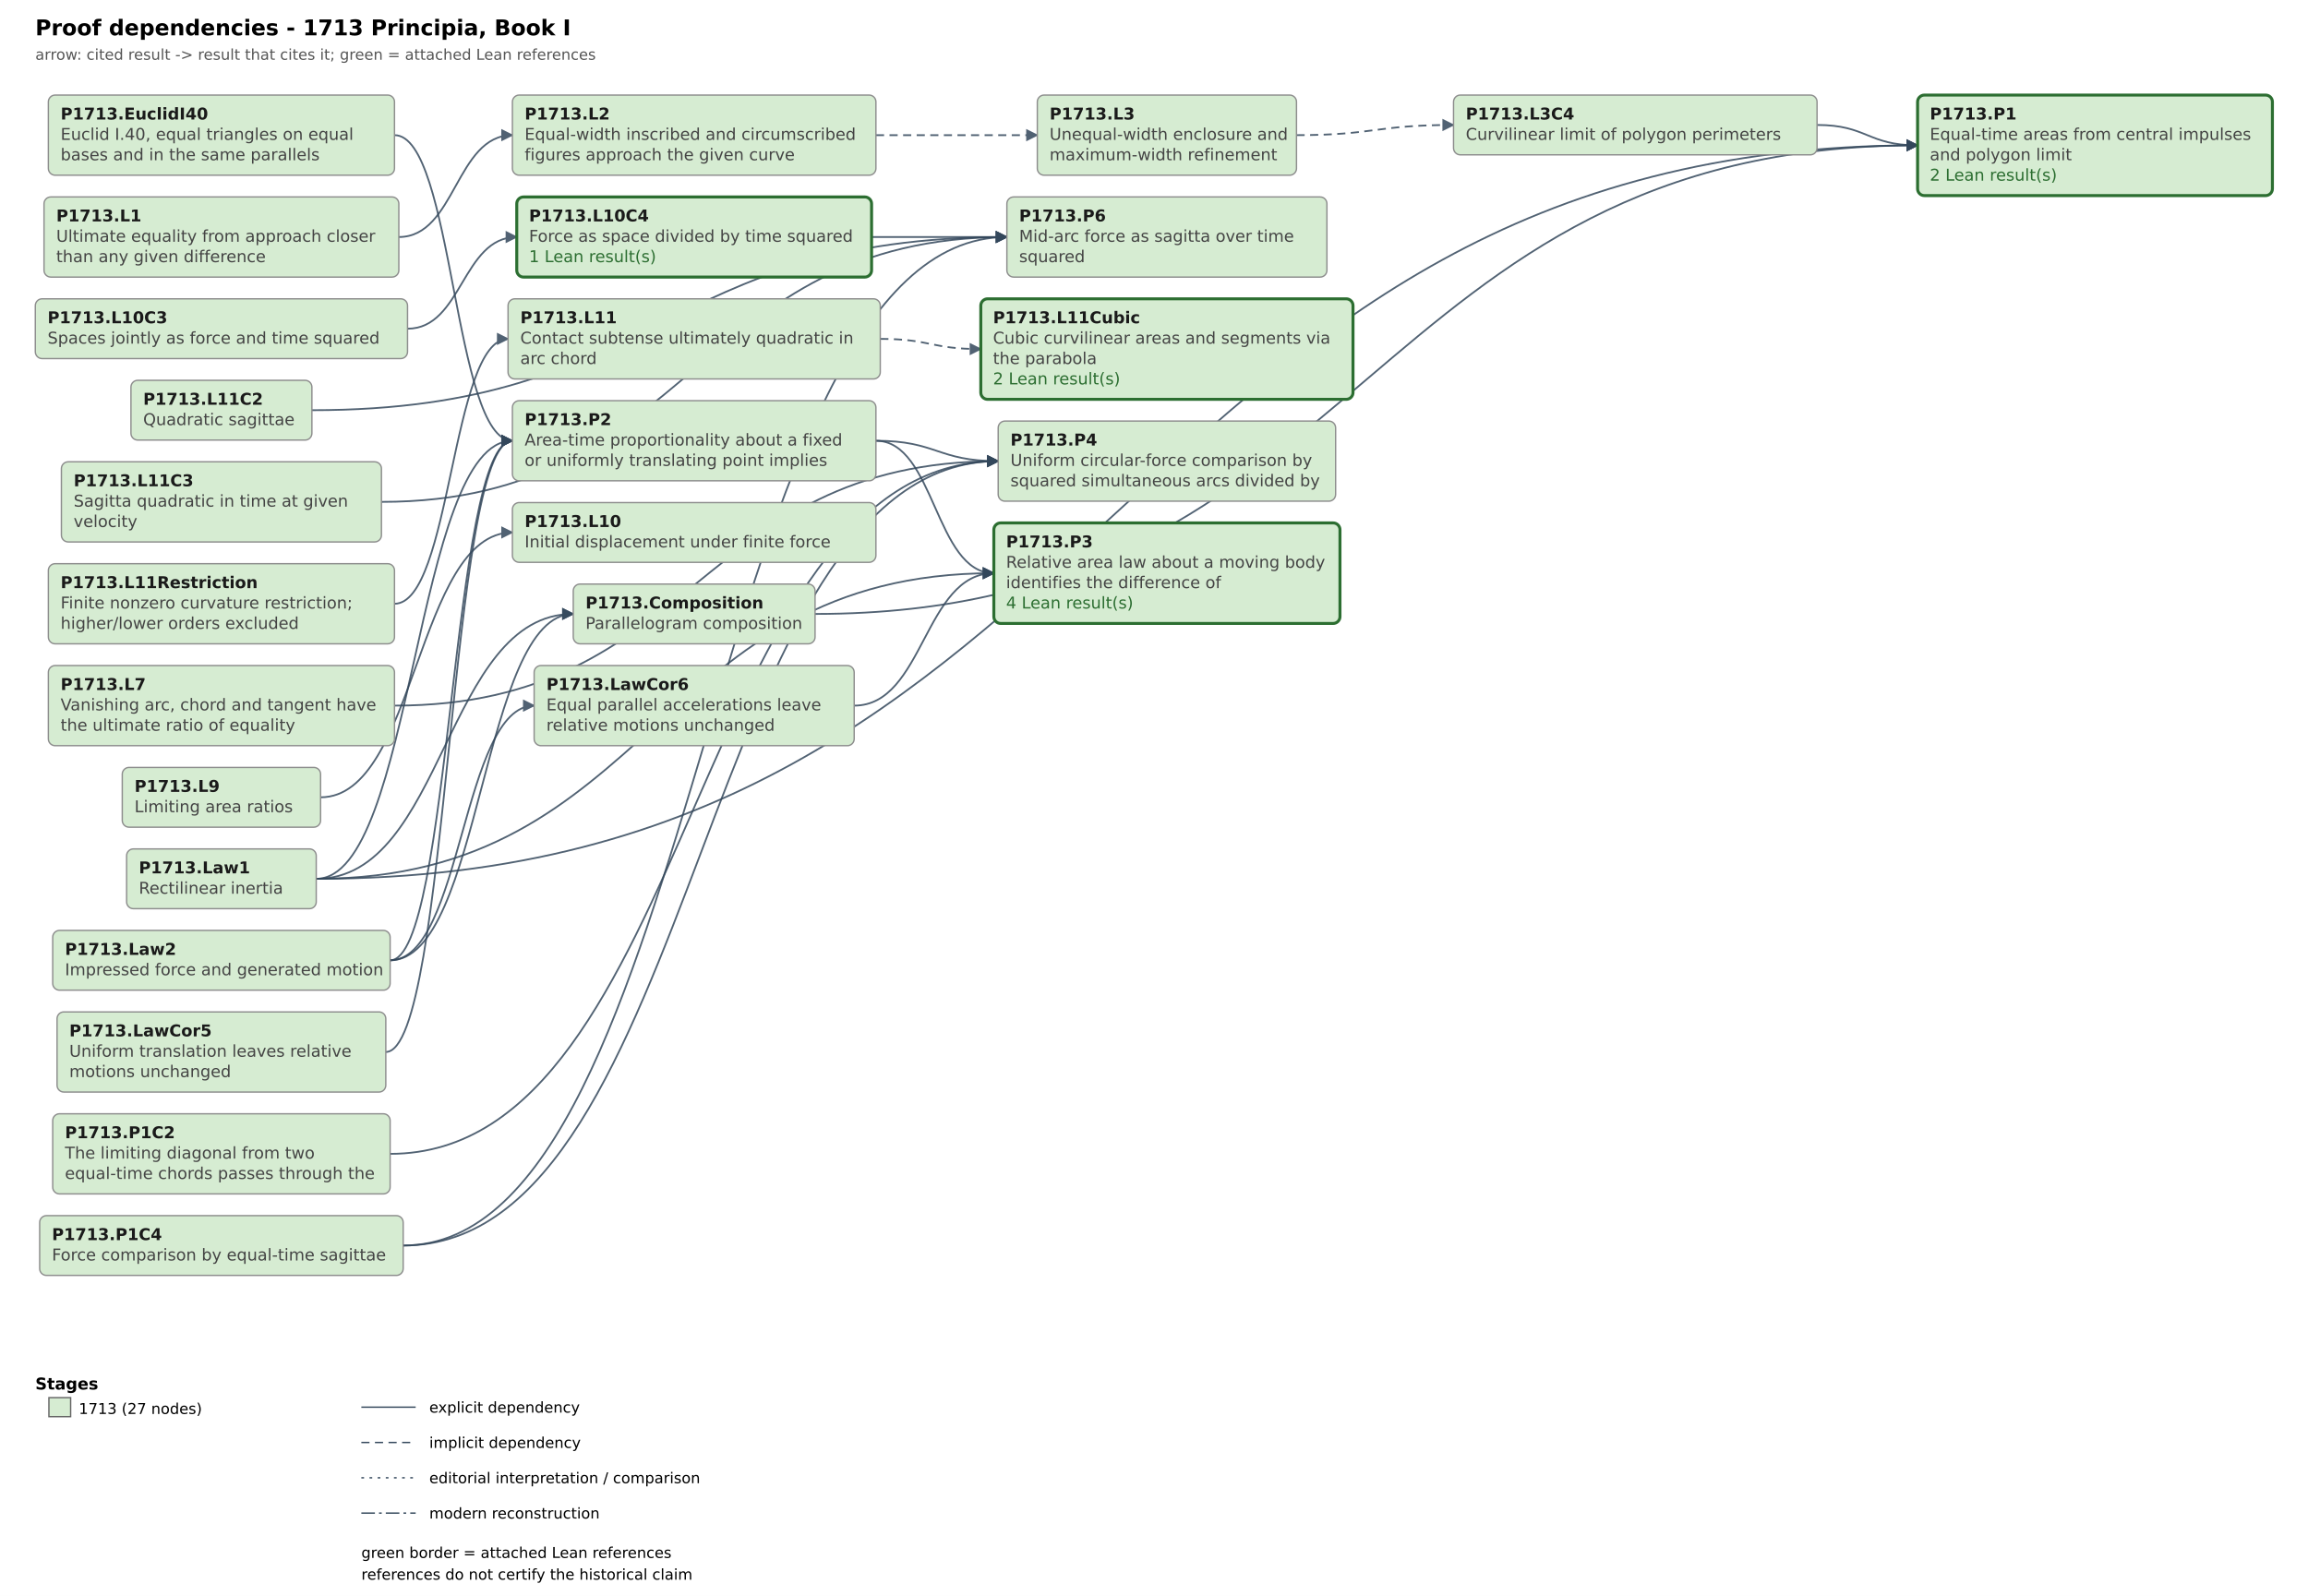
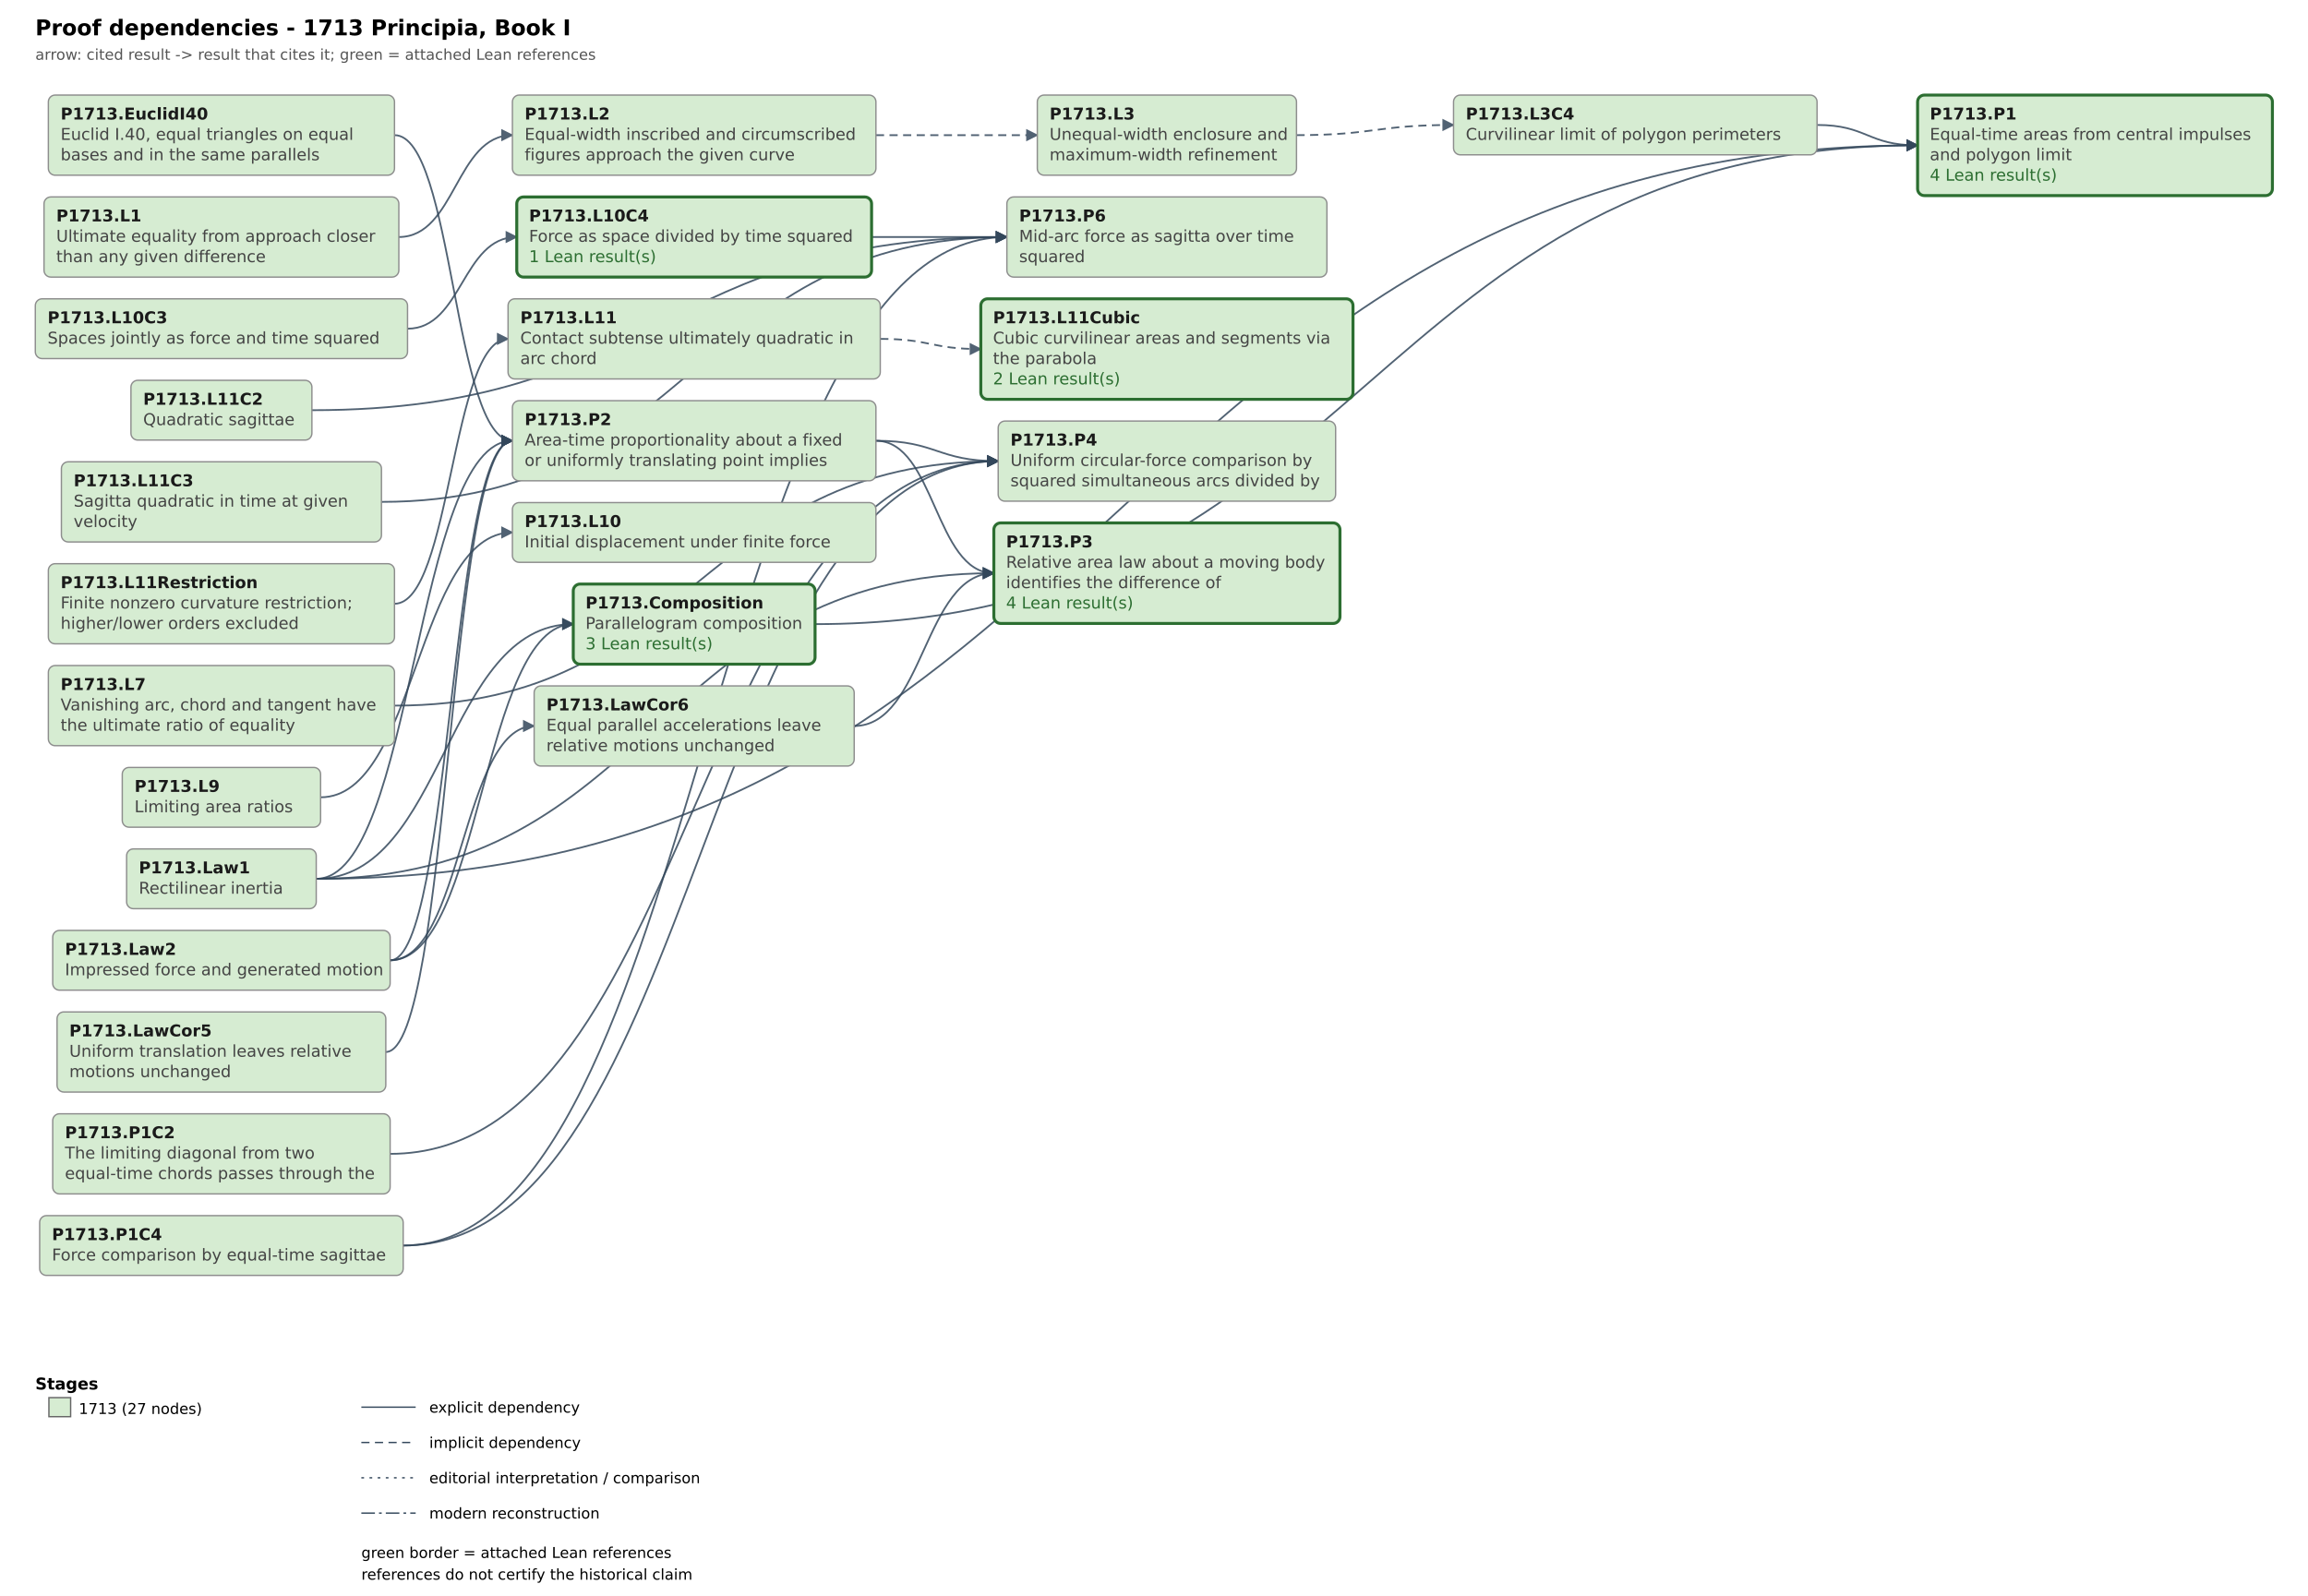
<svg xmlns="http://www.w3.org/2000/svg" width="1699" height="1175" viewBox="0 0 1699 1175" font-family="DejaVu Sans, Helvetica, sans-serif">
  <rect width="100%" height="100%" fill="#ffffff" />
  <text x="26" y="26" font-size="16" font-weight="bold">Proof dependencies - 1713 Principia, Book I</text>
  <text x="26" y="44" font-size="11" fill="#555">arrow: cited result -&gt; result that cites it; green = attached Lean references</text>
  <defs>
    <marker id="arrow" viewBox="0 0 10 10" refX="9" refY="5" markerWidth="7" markerHeight="7" orient="auto-start-reverse">
      <path d="M 0 0 L 10 5 L 0 10 z" fill="context-stroke" />
    </marker>
  </defs>
  <path d="M 232.8 647.0 C 305.0 647.0, 305.0 324.5, 377.2 324.5" fill="none" stroke="#33475b" stroke-width="1.3" marker-end="url(#arrow)" opacity="0.85" />
  <path d="M 287.2 707.0 C 332.2 707.0, 332.2 324.5, 377.2 324.5" fill="none" stroke="#33475b" stroke-width="1.3" marker-end="url(#arrow)" opacity="0.85" />
  <path d="M 290.4 99.5 C 333.8 99.5, 333.8 324.5, 377.2 324.5" fill="none" stroke="#33475b" stroke-width="1.3" marker-end="url(#arrow)" opacity="0.85" />
  <path d="M 284.0 774.5 C 330.6 774.5, 330.6 324.5, 377.2 324.5" fill="none" stroke="#33475b" stroke-width="1.3" marker-end="url(#arrow)" opacity="0.85" />
-   <path d="M 287.2 707.0 C 340.2 707.0, 340.2 519.5, 393.2 519.5" fill="none" stroke="#33475b" stroke-width="1.3" marker-end="url(#arrow)" opacity="0.85" />
-   <path d="M 628.8 519.5 C 680.2 519.5, 680.2 422.0, 731.6 422.0" fill="none" stroke="#33475b" stroke-width="1.3" marker-end="url(#arrow)" opacity="0.85" />
+   <path d="M 287.2 707.0 C 340.2 707.0, 340.2 534.5, 393.2 534.5" fill="none" stroke="#33475b" stroke-width="1.3" marker-end="url(#arrow)" opacity="0.85" />
+   <path d="M 628.8 534.5 C 680.2 534.5, 680.2 422.0, 731.6 422.0" fill="none" stroke="#33475b" stroke-width="1.3" marker-end="url(#arrow)" opacity="0.85" />
  <path d="M 232.8 647.0 C 482.2 647.0, 482.2 422.0, 731.6 422.0" fill="none" stroke="#33475b" stroke-width="1.3" marker-end="url(#arrow)" opacity="0.85" />
  <path d="M 644.8 324.5 C 688.2 324.5, 688.2 422.0, 731.6 422.0" fill="none" stroke="#33475b" stroke-width="1.3" marker-end="url(#arrow)" opacity="0.85" />
  <path d="M 644.8 324.5 C 689.8 324.5, 689.8 339.5, 734.8 339.5" fill="none" stroke="#33475b" stroke-width="1.3" marker-end="url(#arrow)" opacity="0.85" />
  <path d="M 287.2 849.5 C 511.0 849.5, 511.0 339.5, 734.8 339.5" fill="none" stroke="#33475b" stroke-width="1.3" marker-end="url(#arrow)" opacity="0.85" />
  <path d="M 296.8 917.0 C 515.8 917.0, 515.8 339.5, 734.8 339.5" fill="none" stroke="#33475b" stroke-width="1.3" marker-end="url(#arrow)" opacity="0.85" />
  <path d="M 290.4 519.5 C 512.6 519.5, 512.6 339.5, 734.8 339.5" fill="none" stroke="#33475b" stroke-width="1.3" marker-end="url(#arrow)" opacity="0.85" />
  <path d="M 236.0 587.0 C 306.6 587.0, 306.6 392.0, 377.2 392.0" fill="none" stroke="#33475b" stroke-width="1.3" marker-end="url(#arrow)" opacity="0.85" />
  <path d="M 300.0 242.0 C 340.2 242.0, 340.2 174.5, 380.4 174.5" fill="none" stroke="#33475b" stroke-width="1.3" marker-end="url(#arrow)" opacity="0.85" />
  <path d="M 232.8 647.0 C 822.2 647.0, 822.2 107.0, 1411.6 107.0" fill="none" stroke="#33475b" stroke-width="1.3" marker-end="url(#arrow)" opacity="0.85" />
-   <path d="M 600.0 452.0 C 1005.8 452.0, 1005.8 107.0, 1411.6 107.0" fill="none" stroke="#33475b" stroke-width="1.3" marker-end="url(#arrow)" opacity="0.85" />
+   <path d="M 600.0 459.5 C 1005.8 459.5, 1005.8 107.0, 1411.6 107.0" fill="none" stroke="#33475b" stroke-width="1.3" marker-end="url(#arrow)" opacity="0.85" />
  <path d="M 1337.6 92.0 C 1374.6 92.0, 1374.6 107.0, 1411.6 107.0" fill="none" stroke="#33475b" stroke-width="1.3" marker-end="url(#arrow)" opacity="0.85" />
  <path d="M 954.4 99.5 C 1012.2 99.5, 1012.2 92.0, 1070.0 92.0" fill="none" stroke="#33475b" stroke-width="1.3" stroke-dasharray="6 4" marker-end="url(#arrow)" opacity="0.85" />
  <path d="M 648.0 249.5 C 685.0 249.5, 685.0 257.0, 722.0 257.0" fill="none" stroke="#33475b" stroke-width="1.3" stroke-dasharray="6 4" marker-end="url(#arrow)" opacity="0.85" />
  <path d="M 290.4 444.5 C 332.2 444.5, 332.2 249.5, 374.0 249.5" fill="none" stroke="#33475b" stroke-width="1.3" marker-end="url(#arrow)" opacity="0.85" />
  <path d="M 296.8 917.0 C 519.0 917.0, 519.0 174.5, 741.2 174.5" fill="none" stroke="#33475b" stroke-width="1.3" marker-end="url(#arrow)" opacity="0.85" />
  <path d="M 229.6 302.0 C 485.4 302.0, 485.4 174.5, 741.2 174.5" fill="none" stroke="#33475b" stroke-width="1.3" marker-end="url(#arrow)" opacity="0.85" />
  <path d="M 280.8 369.5 C 511.0 369.5, 511.0 174.5, 741.2 174.5" fill="none" stroke="#33475b" stroke-width="1.3" marker-end="url(#arrow)" opacity="0.85" />
  <path d="M 641.6 174.5 C 691.4 174.5, 691.4 174.5, 741.2 174.5" fill="none" stroke="#33475b" stroke-width="1.3" marker-end="url(#arrow)" opacity="0.85" />
  <path d="M 293.6 174.5 C 335.4 174.5, 335.4 99.5, 377.2 99.5" fill="none" stroke="#33475b" stroke-width="1.3" marker-end="url(#arrow)" opacity="0.85" />
  <path d="M 644.8 99.5 C 704.2 99.5, 704.2 99.5, 763.6 99.5" fill="none" stroke="#33475b" stroke-width="1.3" stroke-dasharray="6 4" marker-end="url(#arrow)" opacity="0.85" />
-   <path d="M 287.2 707.0 C 354.6 707.0, 354.6 452.0, 422.0 452.0" fill="none" stroke="#33475b" stroke-width="1.3" marker-end="url(#arrow)" opacity="0.85" />
-   <path d="M 232.8 647.0 C 327.4 647.0, 327.4 452.0, 422.0 452.0" fill="none" stroke="#33475b" stroke-width="1.3" marker-end="url(#arrow)" opacity="0.85" />
-   <rect x="422.0" y="430.0" width="178.0" height="44.0" rx="5" fill="#d6ecd2" stroke="#8d8d8d" stroke-width="1.0" />
+   <path d="M 287.2 707.0 C 354.6 707.0, 354.6 459.5, 422.0 459.5" fill="none" stroke="#33475b" stroke-width="1.3" marker-end="url(#arrow)" opacity="0.85" />
+   <path d="M 232.8 647.0 C 327.4 647.0, 327.4 459.5, 422.0 459.5" fill="none" stroke="#33475b" stroke-width="1.3" marker-end="url(#arrow)" opacity="0.85" />
+   <rect x="422.0" y="430.0" width="178.0" height="59.0" rx="5" fill="#d6ecd2" stroke="#2c6e31" stroke-width="2.2" />
  <text x="431.0" y="448.0" font-size="12" font-weight="bold" fill="#1a1a1a">P1713.Composition</text>
  <text x="431.0" y="463.0" font-size="12" fill="#444">Parallelogram composition</text>
+   <text x="431.0" y="478.0" font-size="12" fill="#2c6e31">3 Lean result(s)</text>
  <rect x="35.6" y="70.0" width="254.8" height="59.0" rx="5" fill="#d6ecd2" stroke="#8d8d8d" stroke-width="1.0" />
  <text x="44.6" y="88.0" font-size="12" font-weight="bold" fill="#1a1a1a">P1713.EuclidI40</text>
  <text x="44.6" y="103.0" font-size="12" fill="#444">Euclid I.40, equal triangles on equal</text>
  <text x="44.6" y="118.0" font-size="12" fill="#444">bases and in the same parallels</text>
  <rect x="32.4" y="145.0" width="261.2" height="59.0" rx="5" fill="#d6ecd2" stroke="#8d8d8d" stroke-width="1.0" />
  <text x="41.4" y="163.0" font-size="12" font-weight="bold" fill="#1a1a1a">P1713.L1</text>
  <text x="41.4" y="178.0" font-size="12" fill="#444">Ultimate equality from approach closer</text>
  <text x="41.4" y="193.0" font-size="12" fill="#444">than any given difference</text>
  <rect x="377.2" y="370.0" width="267.6" height="44.0" rx="5" fill="#d6ecd2" stroke="#8d8d8d" stroke-width="1.0" />
  <text x="386.2" y="388.0" font-size="12" font-weight="bold" fill="#1a1a1a">P1713.L10</text>
  <text x="386.2" y="403.0" font-size="12" fill="#444">Initial displacement under finite force</text>
  <rect x="26.0" y="220.0" width="274.0" height="44.0" rx="5" fill="#d6ecd2" stroke="#8d8d8d" stroke-width="1.0" />
  <text x="35.0" y="238.0" font-size="12" font-weight="bold" fill="#1a1a1a">P1713.L10C3</text>
  <text x="35.0" y="253.0" font-size="12" fill="#444">Spaces jointly as force and time squared</text>
  <rect x="380.4" y="145.0" width="261.2" height="59.0" rx="5" fill="#d6ecd2" stroke="#2c6e31" stroke-width="2.2" />
  <text x="389.4" y="163.0" font-size="12" font-weight="bold" fill="#1a1a1a">P1713.L10C4</text>
  <text x="389.4" y="178.0" font-size="12" fill="#444">Force as space divided by time squared</text>
  <text x="389.4" y="193.0" font-size="12" fill="#2c6e31">1 Lean result(s)</text>
  <rect x="374.0" y="220.0" width="274.0" height="59.0" rx="5" fill="#d6ecd2" stroke="#8d8d8d" stroke-width="1.0" />
  <text x="383.0" y="238.0" font-size="12" font-weight="bold" fill="#1a1a1a">P1713.L11</text>
  <text x="383.0" y="253.0" font-size="12" fill="#444">Contact subtense ultimately quadratic in</text>
  <text x="383.0" y="268.0" font-size="12" fill="#444">arc chord</text>
  <rect x="96.4" y="280.0" width="133.2" height="44.0" rx="5" fill="#d6ecd2" stroke="#8d8d8d" stroke-width="1.0" />
  <text x="105.4" y="298.0" font-size="12" font-weight="bold" fill="#1a1a1a">P1713.L11C2</text>
  <text x="105.4" y="313.0" font-size="12" fill="#444">Quadratic sagittae</text>
  <rect x="45.2" y="340.0" width="235.6" height="59.0" rx="5" fill="#d6ecd2" stroke="#8d8d8d" stroke-width="1.0" />
  <text x="54.2" y="358.0" font-size="12" font-weight="bold" fill="#1a1a1a">P1713.L11C3</text>
  <text x="54.2" y="373.0" font-size="12" fill="#444">Sagitta quadratic in time at given</text>
  <text x="54.2" y="388.0" font-size="12" fill="#444">velocity</text>
  <rect x="722.0" y="220.0" width="274.0" height="74.0" rx="5" fill="#d6ecd2" stroke="#2c6e31" stroke-width="2.2" />
  <text x="731.0" y="238.0" font-size="12" font-weight="bold" fill="#1a1a1a">P1713.L11Cubic</text>
  <text x="731.0" y="253.0" font-size="12" fill="#444">Cubic curvilinear areas and segments via</text>
  <text x="731.0" y="268.0" font-size="12" fill="#444">the parabola</text>
  <text x="731.0" y="283.0" font-size="12" fill="#2c6e31">2 Lean result(s)</text>
  <rect x="35.6" y="415.0" width="254.8" height="59.0" rx="5" fill="#d6ecd2" stroke="#8d8d8d" stroke-width="1.0" />
  <text x="44.6" y="433.0" font-size="12" font-weight="bold" fill="#1a1a1a">P1713.L11Restriction</text>
  <text x="44.6" y="448.0" font-size="12" fill="#444">Finite nonzero curvature restriction;</text>
  <text x="44.6" y="463.0" font-size="12" fill="#444">higher/lower orders excluded</text>
  <rect x="377.2" y="70.0" width="267.6" height="59.0" rx="5" fill="#d6ecd2" stroke="#8d8d8d" stroke-width="1.0" />
  <text x="386.2" y="88.0" font-size="12" font-weight="bold" fill="#1a1a1a">P1713.L2</text>
  <text x="386.2" y="103.0" font-size="12" fill="#444">Equal-width inscribed and circumscribed</text>
  <text x="386.2" y="118.0" font-size="12" fill="#444">figures approach the given curve</text>
  <rect x="763.6" y="70.0" width="190.8" height="59.0" rx="5" fill="#d6ecd2" stroke="#8d8d8d" stroke-width="1.0" />
  <text x="772.6" y="88.0" font-size="12" font-weight="bold" fill="#1a1a1a">P1713.L3</text>
  <text x="772.6" y="103.0" font-size="12" fill="#444">Unequal-width enclosure and</text>
  <text x="772.6" y="118.0" font-size="12" fill="#444">maximum-width refinement</text>
  <rect x="1070.0" y="70.0" width="267.6" height="44.0" rx="5" fill="#d6ecd2" stroke="#8d8d8d" stroke-width="1.0" />
  <text x="1079.0" y="88.0" font-size="12" font-weight="bold" fill="#1a1a1a">P1713.L3C4</text>
  <text x="1079.0" y="103.0" font-size="12" fill="#444">Curvilinear limit of polygon perimeters</text>
  <rect x="35.6" y="490.0" width="254.8" height="59.0" rx="5" fill="#d6ecd2" stroke="#8d8d8d" stroke-width="1.0" />
  <text x="44.6" y="508.0" font-size="12" font-weight="bold" fill="#1a1a1a">P1713.L7</text>
  <text x="44.6" y="523.0" font-size="12" fill="#444">Vanishing arc, chord and tangent have</text>
  <text x="44.6" y="538.0" font-size="12" fill="#444">the ultimate ratio of equality</text>
  <rect x="90.0" y="565.0" width="146.0" height="44.0" rx="5" fill="#d6ecd2" stroke="#8d8d8d" stroke-width="1.0" />
  <text x="99.0" y="583.0" font-size="12" font-weight="bold" fill="#1a1a1a">P1713.L9</text>
  <text x="99.0" y="598.0" font-size="12" fill="#444">Limiting area ratios</text>
  <rect x="93.2" y="625.0" width="139.6" height="44.0" rx="5" fill="#d6ecd2" stroke="#8d8d8d" stroke-width="1.0" />
  <text x="102.2" y="643.0" font-size="12" font-weight="bold" fill="#1a1a1a">P1713.Law1</text>
  <text x="102.2" y="658.0" font-size="12" fill="#444">Rectilinear inertia</text>
  <rect x="38.8" y="685.0" width="248.4" height="44.0" rx="5" fill="#d6ecd2" stroke="#8d8d8d" stroke-width="1.0" />
  <text x="47.8" y="703.0" font-size="12" font-weight="bold" fill="#1a1a1a">P1713.Law2</text>
  <text x="47.8" y="718.0" font-size="12" fill="#444">Impressed force and generated motion</text>
  <rect x="42.0" y="745.0" width="242.0" height="59.0" rx="5" fill="#d6ecd2" stroke="#8d8d8d" stroke-width="1.0" />
  <text x="51.0" y="763.0" font-size="12" font-weight="bold" fill="#1a1a1a">P1713.LawCor5</text>
  <text x="51.0" y="778.0" font-size="12" fill="#444">Uniform translation leaves relative</text>
  <text x="51.0" y="793.0" font-size="12" fill="#444">motions unchanged</text>
-   <rect x="393.2" y="490.0" width="235.6" height="59.0" rx="5" fill="#d6ecd2" stroke="#8d8d8d" stroke-width="1.0" />
-   <text x="402.2" y="508.0" font-size="12" font-weight="bold" fill="#1a1a1a">P1713.LawCor6</text>
-   <text x="402.2" y="523.0" font-size="12" fill="#444">Equal parallel accelerations leave</text>
-   <text x="402.2" y="538.0" font-size="12" fill="#444">relative motions unchanged</text>
+   <rect x="393.2" y="505.0" width="235.6" height="59.0" rx="5" fill="#d6ecd2" stroke="#8d8d8d" stroke-width="1.0" />
+   <text x="402.2" y="523.0" font-size="12" font-weight="bold" fill="#1a1a1a">P1713.LawCor6</text>
+   <text x="402.2" y="538.0" font-size="12" fill="#444">Equal parallel accelerations leave</text>
+   <text x="402.2" y="553.0" font-size="12" fill="#444">relative motions unchanged</text>
  <rect x="1411.6" y="70.0" width="261.2" height="74.0" rx="5" fill="#d6ecd2" stroke="#2c6e31" stroke-width="2.2" />
  <text x="1420.6" y="88.0" font-size="12" font-weight="bold" fill="#1a1a1a">P1713.P1</text>
  <text x="1420.6" y="103.0" font-size="12" fill="#444">Equal-time areas from central impulses</text>
  <text x="1420.6" y="118.0" font-size="12" fill="#444">and polygon limit</text>
-   <text x="1420.6" y="133.0" font-size="12" fill="#2c6e31">2 Lean result(s)</text>
+   <text x="1420.6" y="133.0" font-size="12" fill="#2c6e31">4 Lean result(s)</text>
  <rect x="38.8" y="820.0" width="248.4" height="59.0" rx="5" fill="#d6ecd2" stroke="#8d8d8d" stroke-width="1.0" />
  <text x="47.8" y="838.0" font-size="12" font-weight="bold" fill="#1a1a1a">P1713.P1C2</text>
  <text x="47.8" y="853.0" font-size="12" fill="#444">The limiting diagonal from two</text>
  <text x="47.8" y="868.0" font-size="12" fill="#444">equal-time chords passes through the</text>
  <rect x="29.2" y="895.0" width="267.6" height="44.0" rx="5" fill="#d6ecd2" stroke="#8d8d8d" stroke-width="1.0" />
  <text x="38.2" y="913.0" font-size="12" font-weight="bold" fill="#1a1a1a">P1713.P1C4</text>
  <text x="38.2" y="928.0" font-size="12" fill="#444">Force comparison by equal-time sagittae</text>
  <rect x="377.2" y="295.0" width="267.6" height="59.0" rx="5" fill="#d6ecd2" stroke="#8d8d8d" stroke-width="1.0" />
  <text x="386.2" y="313.0" font-size="12" font-weight="bold" fill="#1a1a1a">P1713.P2</text>
  <text x="386.2" y="328.0" font-size="12" fill="#444">Area-time proportionality about a fixed</text>
  <text x="386.2" y="343.0" font-size="12" fill="#444">or uniformly translating point implies</text>
  <rect x="731.6" y="385.0" width="254.8" height="74.0" rx="5" fill="#d6ecd2" stroke="#2c6e31" stroke-width="2.2" />
  <text x="740.6" y="403.0" font-size="12" font-weight="bold" fill="#1a1a1a">P1713.P3</text>
  <text x="740.6" y="418.0" font-size="12" fill="#444">Relative area law about a moving body</text>
  <text x="740.6" y="433.0" font-size="12" fill="#444">identifies the difference of</text>
  <text x="740.6" y="448.0" font-size="12" fill="#2c6e31">4 Lean result(s)</text>
  <rect x="734.8" y="310.0" width="248.4" height="59.0" rx="5" fill="#d6ecd2" stroke="#8d8d8d" stroke-width="1.0" />
  <text x="743.8" y="328.0" font-size="12" font-weight="bold" fill="#1a1a1a">P1713.P4</text>
  <text x="743.8" y="343.0" font-size="12" fill="#444">Uniform circular-force comparison by</text>
  <text x="743.8" y="358.0" font-size="12" fill="#444">squared simultaneous arcs divided by</text>
  <rect x="741.2" y="145.0" width="235.6" height="59.0" rx="5" fill="#d6ecd2" stroke="#8d8d8d" stroke-width="1.0" />
  <text x="750.2" y="163.0" font-size="12" font-weight="bold" fill="#1a1a1a">P1713.P6</text>
  <text x="750.2" y="178.0" font-size="12" fill="#444">Mid-arc force as sagitta over time</text>
  <text x="750.2" y="193.0" font-size="12" fill="#444">squared</text>
  <text x="26" y="1023" font-size="12" font-weight="bold">Stages</text>
  <rect x="36" y="1029" width="16" height="14" fill="#d6ecd2" stroke="#666" />
  <text x="58" y="1041" font-size="11">1713 (27 nodes)</text>
  <path d="M 266 1036 h 40" stroke="#33475b" />
  <text x="316" y="1040" font-size="11">explicit dependency</text>
  <path d="M 266 1062 h 40" stroke="#33475b" stroke-dasharray="6 4" />
  <text x="316" y="1066" font-size="11">implicit dependency</text>
  <path d="M 266 1088 h 40" stroke="#33475b" stroke-dasharray="2 4" />
  <text x="316" y="1092" font-size="11">editorial interpretation / comparison</text>
  <path d="M 266 1114 h 40" stroke="#33475b" stroke-dasharray="10 3 2 3" />
  <text x="316" y="1118" font-size="11">modern reconstruction</text>
  <text x="266" y="1147" font-size="11">green border = attached Lean references</text>
  <text x="266" y="1163" font-size="11">references do not certify the historical claim</text>
</svg>
